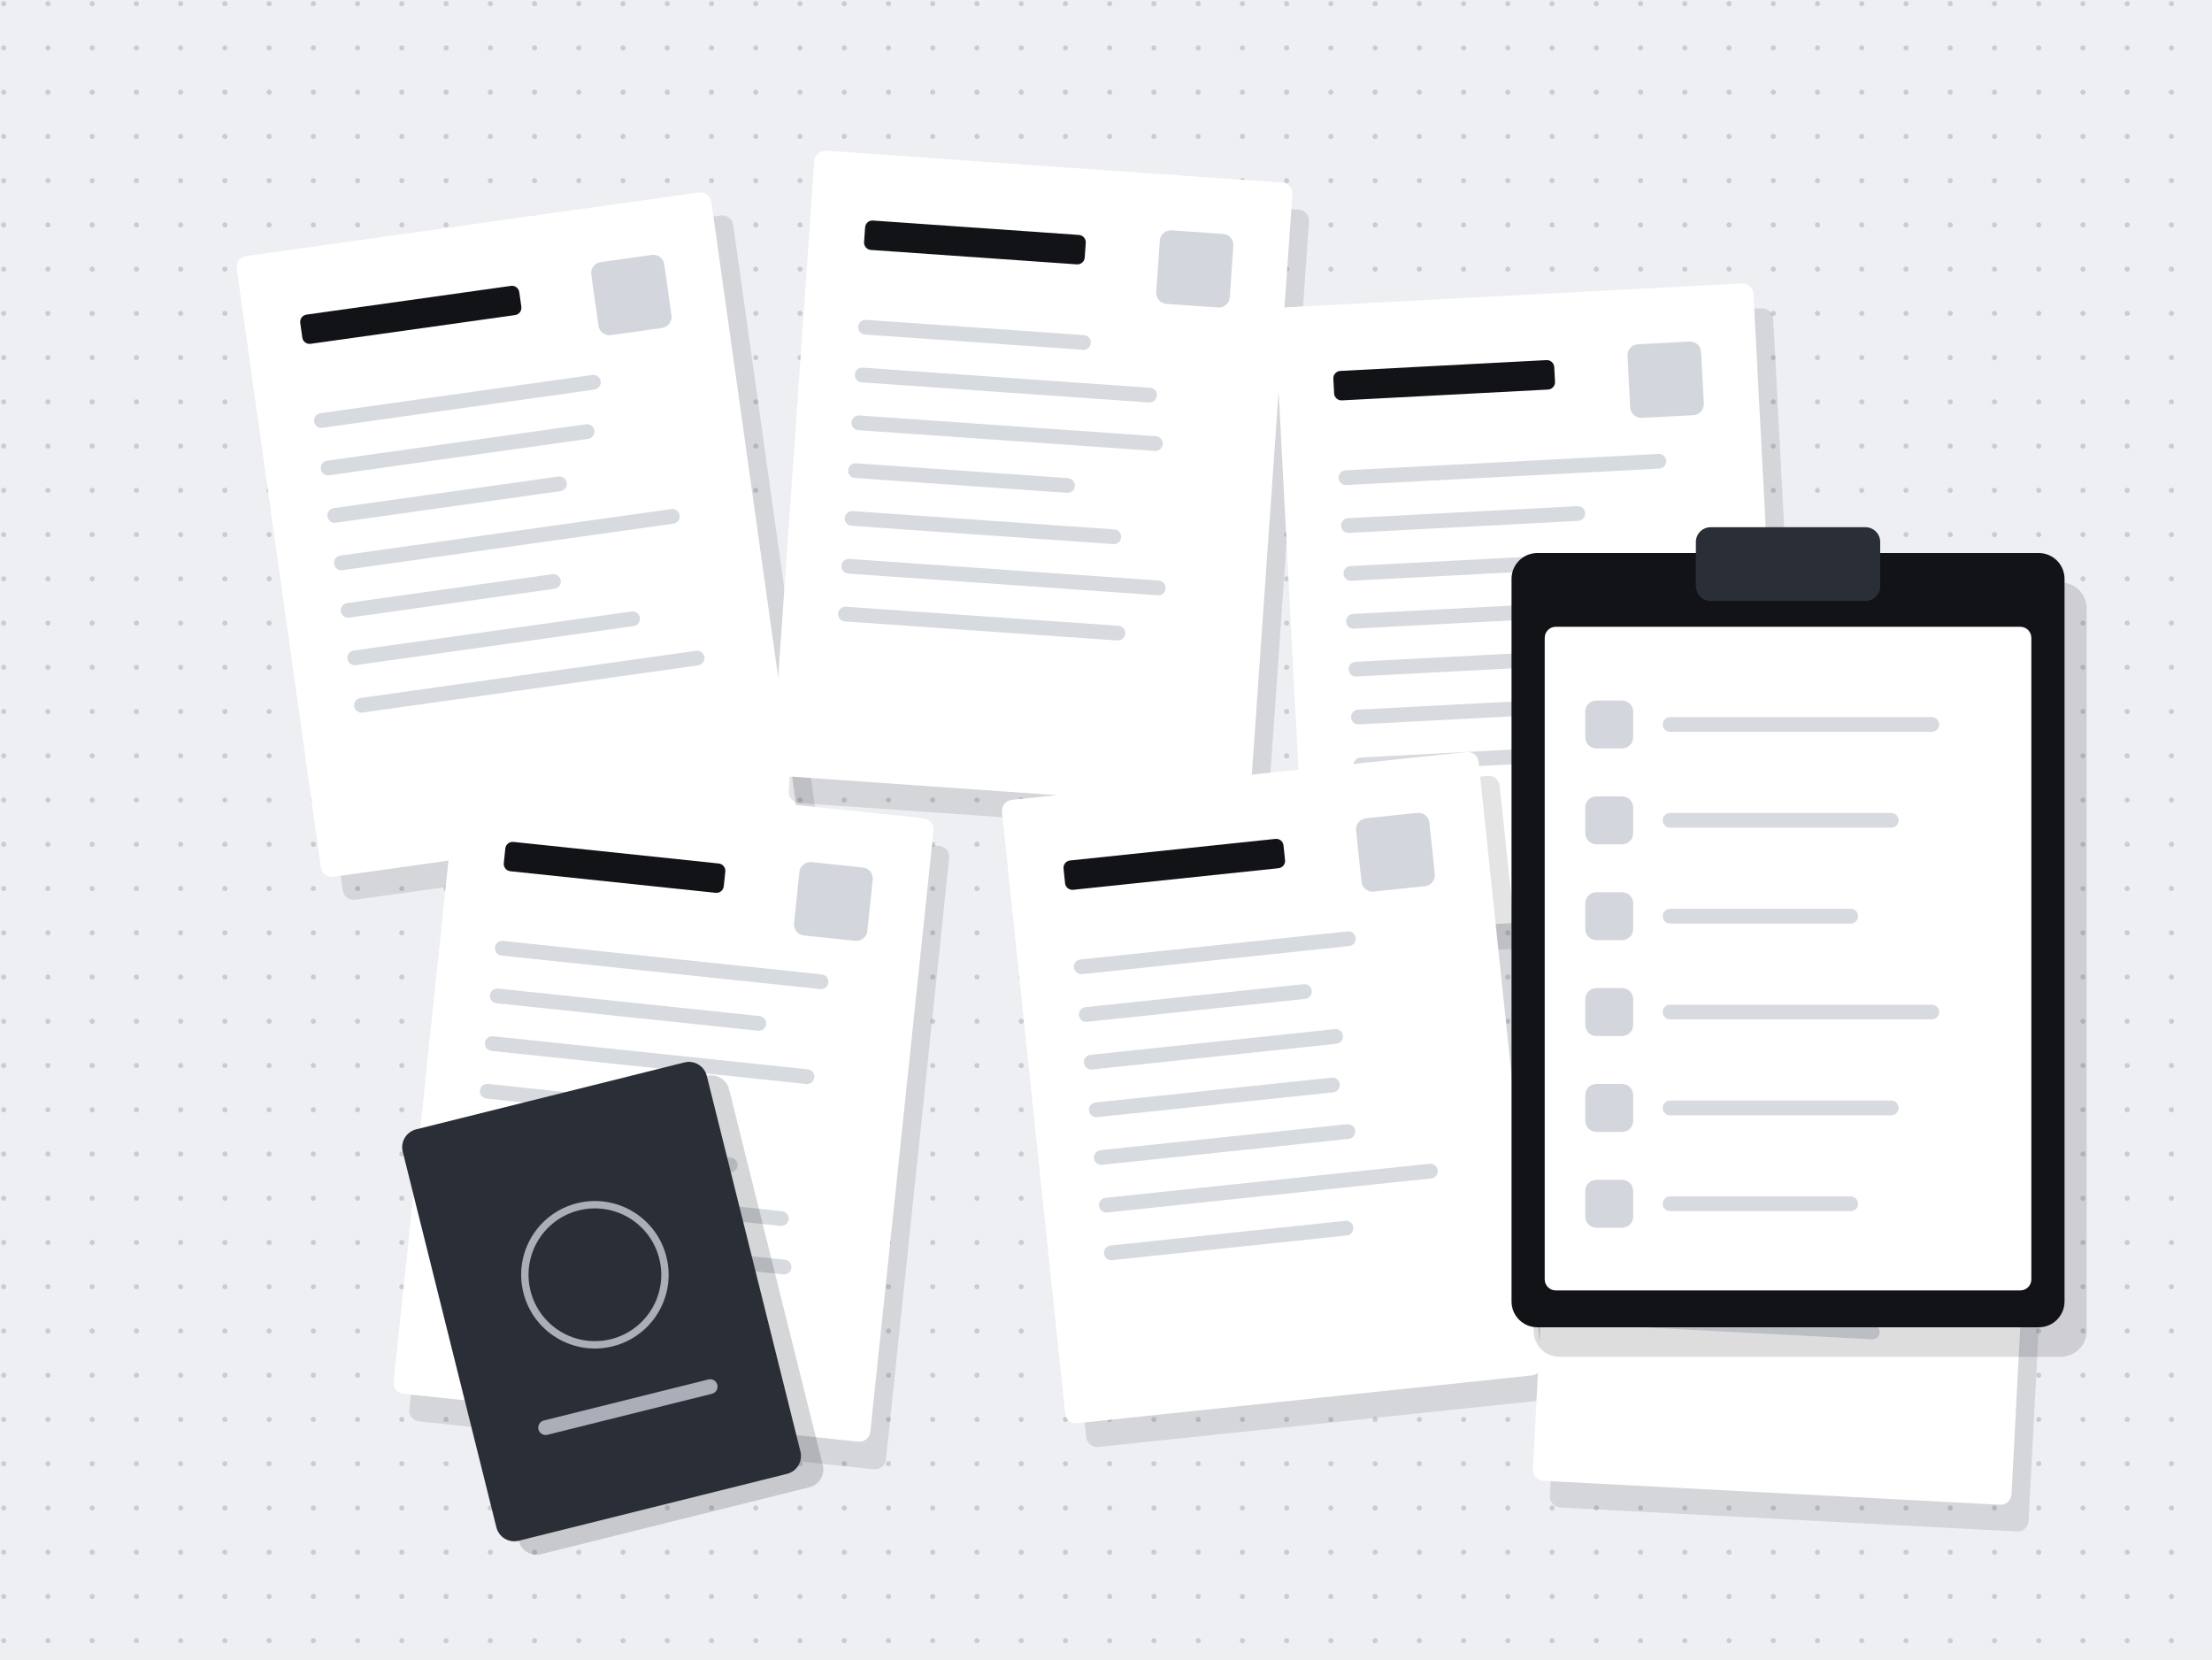
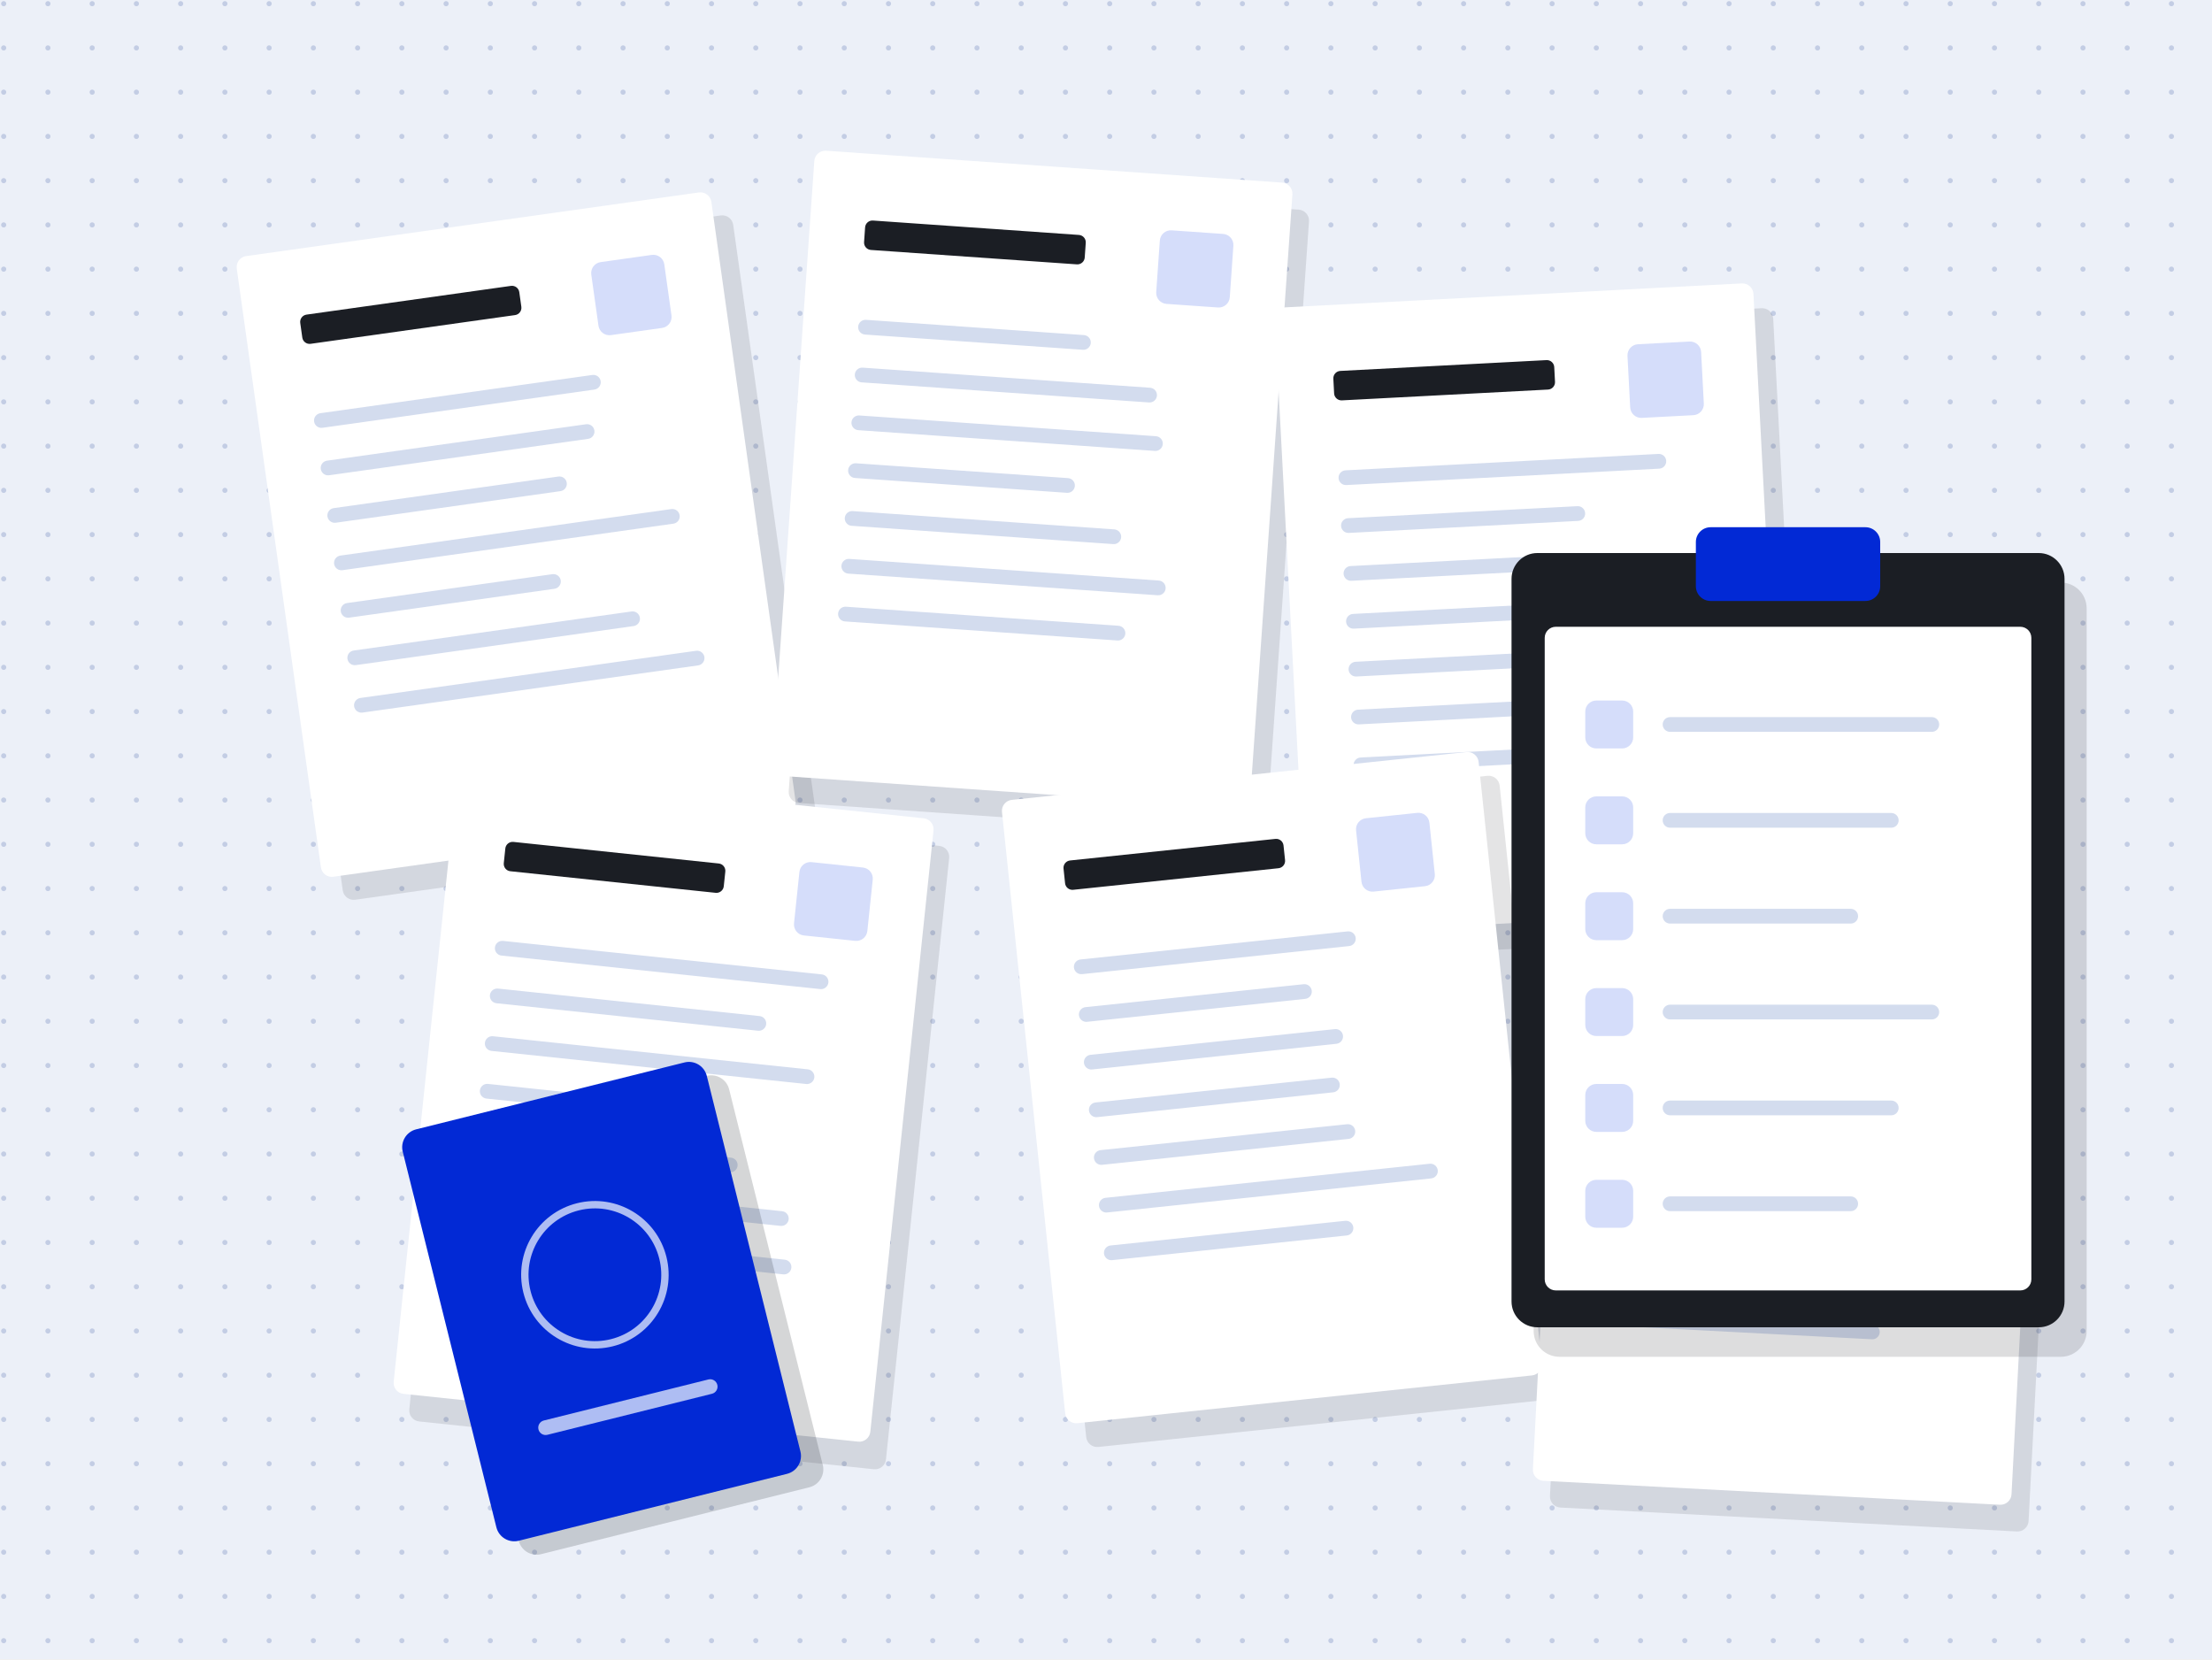
- <svg xmlns="http://www.w3.org/2000/svg" viewBox="0 0 1200 900" width="1200" height="900" role="img" aria-label="Trade documentation with a checklist">
+ <svg xmlns="http://www.w3.org/2000/svg" viewBox="0 0 1200 900" width="1200" height="900" role="img" aria-label="Trade documentation with a compliance checklist">
  <defs>
    <pattern id="dots" width="24" height="24" patternUnits="userSpaceOnUse">
-       <circle cx="2" cy="2" r="1.4" fill="#C9CCD3" />
+       <circle cx="2" cy="2" r="1.4" fill="#C3CDE4" />
    </pattern>
  </defs>
-   <rect width="1200" height="900" fill="#EEEFF2" />
+   <rect width="1200" height="900" fill="#ECF0F8" />
  <rect width="1200" height="900" fill="url(#dots)" />
  <g transform="rotate(-8 280.0 290.0)">
    <rect x="160" y="134" width="260" height="340" rx="6" fill="rgba(27,30,36,.12)" />
    <rect x="150" y="120" width="260" height="340" rx="6" fill="#FFFFFF" />
-     <rect x="180" y="156" width="120" height="16" rx="4" fill="#111317" />
-     <rect x="340" y="150" width="40" height="40" rx="6" fill="#D3D6DC" />
-     <rect x="180" y="210" width="157" height="8" rx="4" fill="#D7DADF" />
-     <rect x="180" y="236" width="149.9" height="8" rx="4" fill="#D7DADF" />
-     <rect x="180" y="262" width="131.1" height="8" rx="4" fill="#D7DADF" />
-     <rect x="180" y="288" width="189.3" height="8" rx="4" fill="#D7DADF" />
-     <rect x="180" y="314" width="120.5" height="8" rx="4" fill="#D7DADF" />
-     <rect x="180" y="340" width="160.2" height="8" rx="4" fill="#D7DADF" />
-     <rect x="180" y="366" width="191.9" height="8" rx="4" fill="#D7DADF" />
+     <rect x="180" y="156" width="120" height="16" rx="4" fill="#1B1E24" />
+     <rect x="340" y="150" width="40" height="40" rx="6" fill="#D5DDFA" />
+     <rect x="180" y="210" width="157" height="8" rx="4" fill="#D3DCEE" />
+     <rect x="180" y="236" width="149.9" height="8" rx="4" fill="#D3DCEE" />
+     <rect x="180" y="262" width="131.1" height="8" rx="4" fill="#D3DCEE" />
+     <rect x="180" y="288" width="189.3" height="8" rx="4" fill="#D3DCEE" />
+     <rect x="180" y="314" width="120.5" height="8" rx="4" fill="#D3DCEE" />
+     <rect x="180" y="340" width="160.2" height="8" rx="4" fill="#D3DCEE" />
+     <rect x="180" y="366" width="191.9" height="8" rx="4" fill="#D3DCEE" />
  </g>
  <g transform="rotate(4 560.0 260.0)">
    <rect x="440" y="104" width="260" height="340" rx="6" fill="rgba(27,30,36,.12)" />
    <rect x="430" y="90" width="260" height="340" rx="6" fill="#FFFFFF" />
-     <rect x="460" y="126" width="120" height="16" rx="4" fill="#111317" />
-     <rect x="620" y="120" width="40" height="40" rx="6" fill="#D3D6DC" />
-     <rect x="460" y="180" width="126.5" height="8" rx="4" fill="#D7DADF" />
-     <rect x="460" y="206" width="164.3" height="8" rx="4" fill="#D7DADF" />
-     <rect x="460" y="232" width="169.3" height="8" rx="4" fill="#D7DADF" />
-     <rect x="460" y="258" width="123.3" height="8" rx="4" fill="#D7DADF" />
-     <rect x="460" y="284" width="150.3" height="8" rx="4" fill="#D7DADF" />
-     <rect x="460" y="310" width="176.3" height="8" rx="4" fill="#D7DADF" />
-     <rect x="460" y="336" width="156.2" height="8" rx="4" fill="#D7DADF" />
+     <rect x="460" y="126" width="120" height="16" rx="4" fill="#1B1E24" />
+     <rect x="620" y="120" width="40" height="40" rx="6" fill="#D5DDFA" />
+     <rect x="460" y="180" width="126.5" height="8" rx="4" fill="#D3DCEE" />
+     <rect x="460" y="206" width="164.3" height="8" rx="4" fill="#D3DCEE" />
+     <rect x="460" y="232" width="169.3" height="8" rx="4" fill="#D3DCEE" />
+     <rect x="460" y="258" width="123.3" height="8" rx="4" fill="#D3DCEE" />
+     <rect x="460" y="284" width="150.3" height="8" rx="4" fill="#D3DCEE" />
+     <rect x="460" y="310" width="176.3" height="8" rx="4" fill="#D3DCEE" />
+     <rect x="460" y="336" width="156.2" height="8" rx="4" fill="#D3DCEE" />
  </g>
  <g transform="rotate(-3 830.0 330.0)">
    <rect x="710" y="174" width="260" height="340" rx="6" fill="rgba(27,30,36,.12)" />
    <rect x="700" y="160" width="260" height="340" rx="6" fill="#FFFFFF" />
-     <rect x="730" y="196" width="120" height="16" rx="4" fill="#111317" />
-     <rect x="890" y="190" width="40" height="40" rx="6" fill="#D3D6DC" />
-     <rect x="730" y="250" width="178" height="8" rx="4" fill="#D7DADF" />
-     <rect x="730" y="276" width="132.6" height="8" rx="4" fill="#D7DADF" />
-     <rect x="730" y="302" width="139" height="8" rx="4" fill="#D7DADF" />
-     <rect x="730" y="328" width="128.9" height="8" rx="4" fill="#D7DADF" />
-     <rect x="730" y="354" width="160.5" height="8" rx="4" fill="#D7DADF" />
-     <rect x="730" y="380" width="193.9" height="8" rx="4" fill="#D7DADF" />
-     <rect x="730" y="406" width="167.2" height="8" rx="4" fill="#D7DADF" />
+     <rect x="730" y="196" width="120" height="16" rx="4" fill="#1B1E24" />
+     <rect x="890" y="190" width="40" height="40" rx="6" fill="#D5DDFA" />
+     <rect x="730" y="250" width="178" height="8" rx="4" fill="#D3DCEE" />
+     <rect x="730" y="276" width="132.6" height="8" rx="4" fill="#D3DCEE" />
+     <rect x="730" y="302" width="139" height="8" rx="4" fill="#D3DCEE" />
+     <rect x="730" y="328" width="128.9" height="8" rx="4" fill="#D3DCEE" />
+     <rect x="730" y="354" width="160.5" height="8" rx="4" fill="#D3DCEE" />
+     <rect x="730" y="380" width="193.9" height="8" rx="4" fill="#D3DCEE" />
+     <rect x="730" y="406" width="167.2" height="8" rx="4" fill="#D3DCEE" />
  </g>
  <g transform="rotate(6 360.0 600.0)">
    <rect x="240" y="444" width="260" height="340" rx="6" fill="rgba(27,30,36,.12)" />
    <rect x="230" y="430" width="260" height="340" rx="6" fill="#FFFFFF" />
-     <rect x="260" y="466" width="120" height="16" rx="4" fill="#111317" />
-     <rect x="420" y="460" width="40" height="40" rx="6" fill="#D3D6DC" />
-     <rect x="260" y="520" width="181.9" height="8" rx="4" fill="#D7DADF" />
-     <rect x="260" y="546" width="150.7" height="8" rx="4" fill="#D7DADF" />
-     <rect x="260" y="572" width="179.7" height="8" rx="4" fill="#D7DADF" />
-     <rect x="260" y="598" width="128.1" height="8" rx="4" fill="#D7DADF" />
-     <rect x="260" y="624" width="143.3" height="8" rx="4" fill="#D7DADF" />
-     <rect x="260" y="650" width="173.9" height="8" rx="4" fill="#D7DADF" />
-     <rect x="260" y="676" width="178.1" height="8" rx="4" fill="#D7DADF" />
+     <rect x="260" y="466" width="120" height="16" rx="4" fill="#1B1E24" />
+     <rect x="420" y="460" width="40" height="40" rx="6" fill="#D5DDFA" />
+     <rect x="260" y="520" width="181.9" height="8" rx="4" fill="#D3DCEE" />
+     <rect x="260" y="546" width="150.7" height="8" rx="4" fill="#D3DCEE" />
+     <rect x="260" y="572" width="179.7" height="8" rx="4" fill="#D3DCEE" />
+     <rect x="260" y="598" width="128.1" height="8" rx="4" fill="#D3DCEE" />
+     <rect x="260" y="624" width="143.3" height="8" rx="4" fill="#D3DCEE" />
+     <rect x="260" y="650" width="173.9" height="8" rx="4" fill="#D3DCEE" />
+     <rect x="260" y="676" width="178.1" height="8" rx="4" fill="#D3DCEE" />
  </g>
  <g transform="rotate(-6 690.0 590.0)">
    <rect x="570" y="434" width="260" height="340" rx="6" fill="rgba(27,30,36,.12)" />
    <rect x="560" y="420" width="260" height="340" rx="6" fill="#FFFFFF" />
-     <rect x="590" y="456" width="120" height="16" rx="4" fill="#111317" />
-     <rect x="750" y="450" width="40" height="40" rx="6" fill="#D3D6DC" />
-     <rect x="590" y="510" width="153.7" height="8" rx="4" fill="#D7DADF" />
-     <rect x="590" y="536" width="127" height="8" rx="4" fill="#D7DADF" />
-     <rect x="590" y="562" width="141.3" height="8" rx="4" fill="#D7DADF" />
-     <rect x="590" y="588" width="136.8" height="8" rx="4" fill="#D7DADF" />
-     <rect x="590" y="614" width="142.5" height="8" rx="4" fill="#D7DADF" />
-     <rect x="590" y="640" width="184.8" height="8" rx="4" fill="#D7DADF" />
-     <rect x="590" y="666" width="136" height="8" rx="4" fill="#D7DADF" />
+     <rect x="590" y="456" width="120" height="16" rx="4" fill="#1B1E24" />
+     <rect x="750" y="450" width="40" height="40" rx="6" fill="#D5DDFA" />
+     <rect x="590" y="510" width="153.7" height="8" rx="4" fill="#D3DCEE" />
+     <rect x="590" y="536" width="127" height="8" rx="4" fill="#D3DCEE" />
+     <rect x="590" y="562" width="141.3" height="8" rx="4" fill="#D3DCEE" />
+     <rect x="590" y="588" width="136.8" height="8" rx="4" fill="#D3DCEE" />
+     <rect x="590" y="614" width="142.5" height="8" rx="4" fill="#D3DCEE" />
+     <rect x="590" y="640" width="184.8" height="8" rx="4" fill="#D3DCEE" />
+     <rect x="590" y="666" width="136" height="8" rx="4" fill="#D3DCEE" />
  </g>
  <g transform="rotate(3 970.0 640.0)">
    <rect x="850" y="484" width="260" height="340" rx="6" fill="rgba(27,30,36,.12)" />
    <rect x="840" y="470" width="260" height="340" rx="6" fill="#FFFFFF" />
-     <rect x="870" y="506" width="120" height="16" rx="4" fill="#111317" />
-     <rect x="1030" y="500" width="40" height="40" rx="6" fill="#D3D6DC" />
-     <rect x="870" y="560" width="190.9" height="8" rx="4" fill="#D7DADF" />
-     <rect x="870" y="586" width="190.3" height="8" rx="4" fill="#D7DADF" />
-     <rect x="870" y="612" width="124.4" height="8" rx="4" fill="#D7DADF" />
-     <rect x="870" y="638" width="150.3" height="8" rx="4" fill="#D7DADF" />
-     <rect x="870" y="664" width="159.3" height="8" rx="4" fill="#D7DADF" />
-     <rect x="870" y="690" width="121.9" height="8" rx="4" fill="#D7DADF" />
-     <rect x="870" y="716" width="154" height="8" rx="4" fill="#D7DADF" />
+     <rect x="870" y="506" width="120" height="16" rx="4" fill="#1B1E24" />
+     <rect x="1030" y="500" width="40" height="40" rx="6" fill="#D5DDFA" />
+     <rect x="870" y="560" width="190.9" height="8" rx="4" fill="#D3DCEE" />
+     <rect x="870" y="586" width="190.3" height="8" rx="4" fill="#D3DCEE" />
+     <rect x="870" y="612" width="124.4" height="8" rx="4" fill="#D3DCEE" />
+     <rect x="870" y="638" width="150.3" height="8" rx="4" fill="#D3DCEE" />
+     <rect x="870" y="664" width="159.3" height="8" rx="4" fill="#D3DCEE" />
+     <rect x="870" y="690" width="121.9" height="8" rx="4" fill="#D3DCEE" />
+     <rect x="870" y="716" width="154" height="8" rx="4" fill="#D3DCEE" />
  </g>
  <g transform="rotate(-14 330 700)">
    <rect x="250" y="600" width="170" height="230" rx="10" fill="rgba(27,30,36,.18)" />
-     <rect x="240" y="590" width="170" height="230" rx="10" fill="#2A2E36" />
-     <circle cx="325" cy="690" r="38" fill="none" stroke="#A9AEB8" stroke-width="4" />
-     <rect x="275" y="760" width="100" height="8" rx="4" fill="#A9AEB8" />
+     <rect x="240" y="590" width="170" height="230" rx="10" fill="#0229D5" />
+     <circle cx="325" cy="690" r="38" fill="none" stroke="#AEBDF3" stroke-width="4" />
+     <rect x="275" y="760" width="100" height="8" rx="4" fill="#AEBDF3" />
  </g>
  <rect x="832" y="316" width="300" height="420" rx="14" fill="rgba(27,30,36,.15)" />
-   <rect x="820" y="300" width="300" height="420" rx="14" fill="#111317" />
+   <rect x="820" y="300" width="300" height="420" rx="14" fill="#1B1E24" />
  <rect x="838" y="340" width="264" height="360" rx="6" fill="#FFFFFF" />
-   <rect x="920" y="286" width="100" height="40" rx="8" fill="#2A2E36" />
-   <rect x="860" y="380" width="26" height="26" rx="6" fill="#D3D6DC" />
-   <rect x="902" y="389" width="150" height="8" rx="4" fill="#D7DADF" />
-   <path d="M865 393 l7 7 l12 -14" fill="none" stroke="#2A2E36" stroke-width="5" stroke-linecap="round" stroke-linejoin="round" stroke-dasharray="40" stroke-dashoffset="40">
+   <rect x="920" y="286" width="100" height="40" rx="8" fill="#0229D5" />
+   <rect x="860" y="380" width="26" height="26" rx="6" fill="#D5DDFA" />
+   <rect x="902" y="389" width="150" height="8" rx="4" fill="#D3DCEE" />
+   <path d="M865 393 l7 7 l12 -14" fill="none" stroke="#0229D5" stroke-width="5" stroke-linecap="round" stroke-linejoin="round" stroke-dasharray="40" stroke-dashoffset="40">
    <animate attributeName="stroke-dashoffset" values="40;40;0;0" keyTimes="0;0.05;0.13;1" dur="7s" repeatCount="indefinite" />
  </path>
-   <rect x="860" y="432" width="26" height="26" rx="6" fill="#D3D6DC" />
-   <rect x="902" y="441" width="128" height="8" rx="4" fill="#D7DADF" />
-   <path d="M865 445 l7 7 l12 -14" fill="none" stroke="#2A2E36" stroke-width="5" stroke-linecap="round" stroke-linejoin="round" stroke-dasharray="40" stroke-dashoffset="40">
+   <rect x="860" y="432" width="26" height="26" rx="6" fill="#D5DDFA" />
+   <rect x="902" y="441" width="128" height="8" rx="4" fill="#D3DCEE" />
+   <path d="M865 445 l7 7 l12 -14" fill="none" stroke="#0229D5" stroke-width="5" stroke-linecap="round" stroke-linejoin="round" stroke-dasharray="40" stroke-dashoffset="40">
    <animate attributeName="stroke-dashoffset" values="40;40;0;0" keyTimes="0;0.15;0.23;1" dur="7s" repeatCount="indefinite" />
  </path>
-   <rect x="860" y="484" width="26" height="26" rx="6" fill="#D3D6DC" />
-   <rect x="902" y="493" width="106" height="8" rx="4" fill="#D7DADF" />
-   <path d="M865 497 l7 7 l12 -14" fill="none" stroke="#2A2E36" stroke-width="5" stroke-linecap="round" stroke-linejoin="round" stroke-dasharray="40" stroke-dashoffset="40">
+   <rect x="860" y="484" width="26" height="26" rx="6" fill="#D5DDFA" />
+   <rect x="902" y="493" width="106" height="8" rx="4" fill="#D3DCEE" />
+   <path d="M865 497 l7 7 l12 -14" fill="none" stroke="#0229D5" stroke-width="5" stroke-linecap="round" stroke-linejoin="round" stroke-dasharray="40" stroke-dashoffset="40">
    <animate attributeName="stroke-dashoffset" values="40;40;0;0" keyTimes="0;0.25;0.33;1" dur="7s" repeatCount="indefinite" />
  </path>
-   <rect x="860" y="536" width="26" height="26" rx="6" fill="#D3D6DC" />
-   <rect x="902" y="545" width="150" height="8" rx="4" fill="#D7DADF" />
-   <path d="M865 549 l7 7 l12 -14" fill="none" stroke="#2A2E36" stroke-width="5" stroke-linecap="round" stroke-linejoin="round" stroke-dasharray="40" stroke-dashoffset="40">
+   <rect x="860" y="536" width="26" height="26" rx="6" fill="#D5DDFA" />
+   <rect x="902" y="545" width="150" height="8" rx="4" fill="#D3DCEE" />
+   <path d="M865 549 l7 7 l12 -14" fill="none" stroke="#0229D5" stroke-width="5" stroke-linecap="round" stroke-linejoin="round" stroke-dasharray="40" stroke-dashoffset="40">
    <animate attributeName="stroke-dashoffset" values="40;40;0;0" keyTimes="0;0.35;0.43;1" dur="7s" repeatCount="indefinite" />
  </path>
-   <rect x="860" y="588" width="26" height="26" rx="6" fill="#D3D6DC" />
-   <rect x="902" y="597" width="128" height="8" rx="4" fill="#D7DADF" />
-   <path d="M865 601 l7 7 l12 -14" fill="none" stroke="#2A2E36" stroke-width="5" stroke-linecap="round" stroke-linejoin="round" stroke-dasharray="40" stroke-dashoffset="40">
+   <rect x="860" y="588" width="26" height="26" rx="6" fill="#D5DDFA" />
+   <rect x="902" y="597" width="128" height="8" rx="4" fill="#D3DCEE" />
+   <path d="M865 601 l7 7 l12 -14" fill="none" stroke="#0229D5" stroke-width="5" stroke-linecap="round" stroke-linejoin="round" stroke-dasharray="40" stroke-dashoffset="40">
    <animate attributeName="stroke-dashoffset" values="40;40;0;0" keyTimes="0;0.45;0.53;1" dur="7s" repeatCount="indefinite" />
  </path>
-   <rect x="860" y="640" width="26" height="26" rx="6" fill="#D3D6DC" />
-   <rect x="902" y="649" width="106" height="8" rx="4" fill="#D7DADF" />
-   <path d="M865 653 l7 7 l12 -14" fill="none" stroke="#2A2E36" stroke-width="5" stroke-linecap="round" stroke-linejoin="round" stroke-dasharray="40" stroke-dashoffset="40">
+   <rect x="860" y="640" width="26" height="26" rx="6" fill="#D5DDFA" />
+   <rect x="902" y="649" width="106" height="8" rx="4" fill="#D3DCEE" />
+   <path d="M865 653 l7 7 l12 -14" fill="none" stroke="#0229D5" stroke-width="5" stroke-linecap="round" stroke-linejoin="round" stroke-dasharray="40" stroke-dashoffset="40">
    <animate attributeName="stroke-dashoffset" values="40;40;0;0" keyTimes="0;0.55;0.63;1" dur="7s" repeatCount="indefinite" />
  </path>
</svg>
